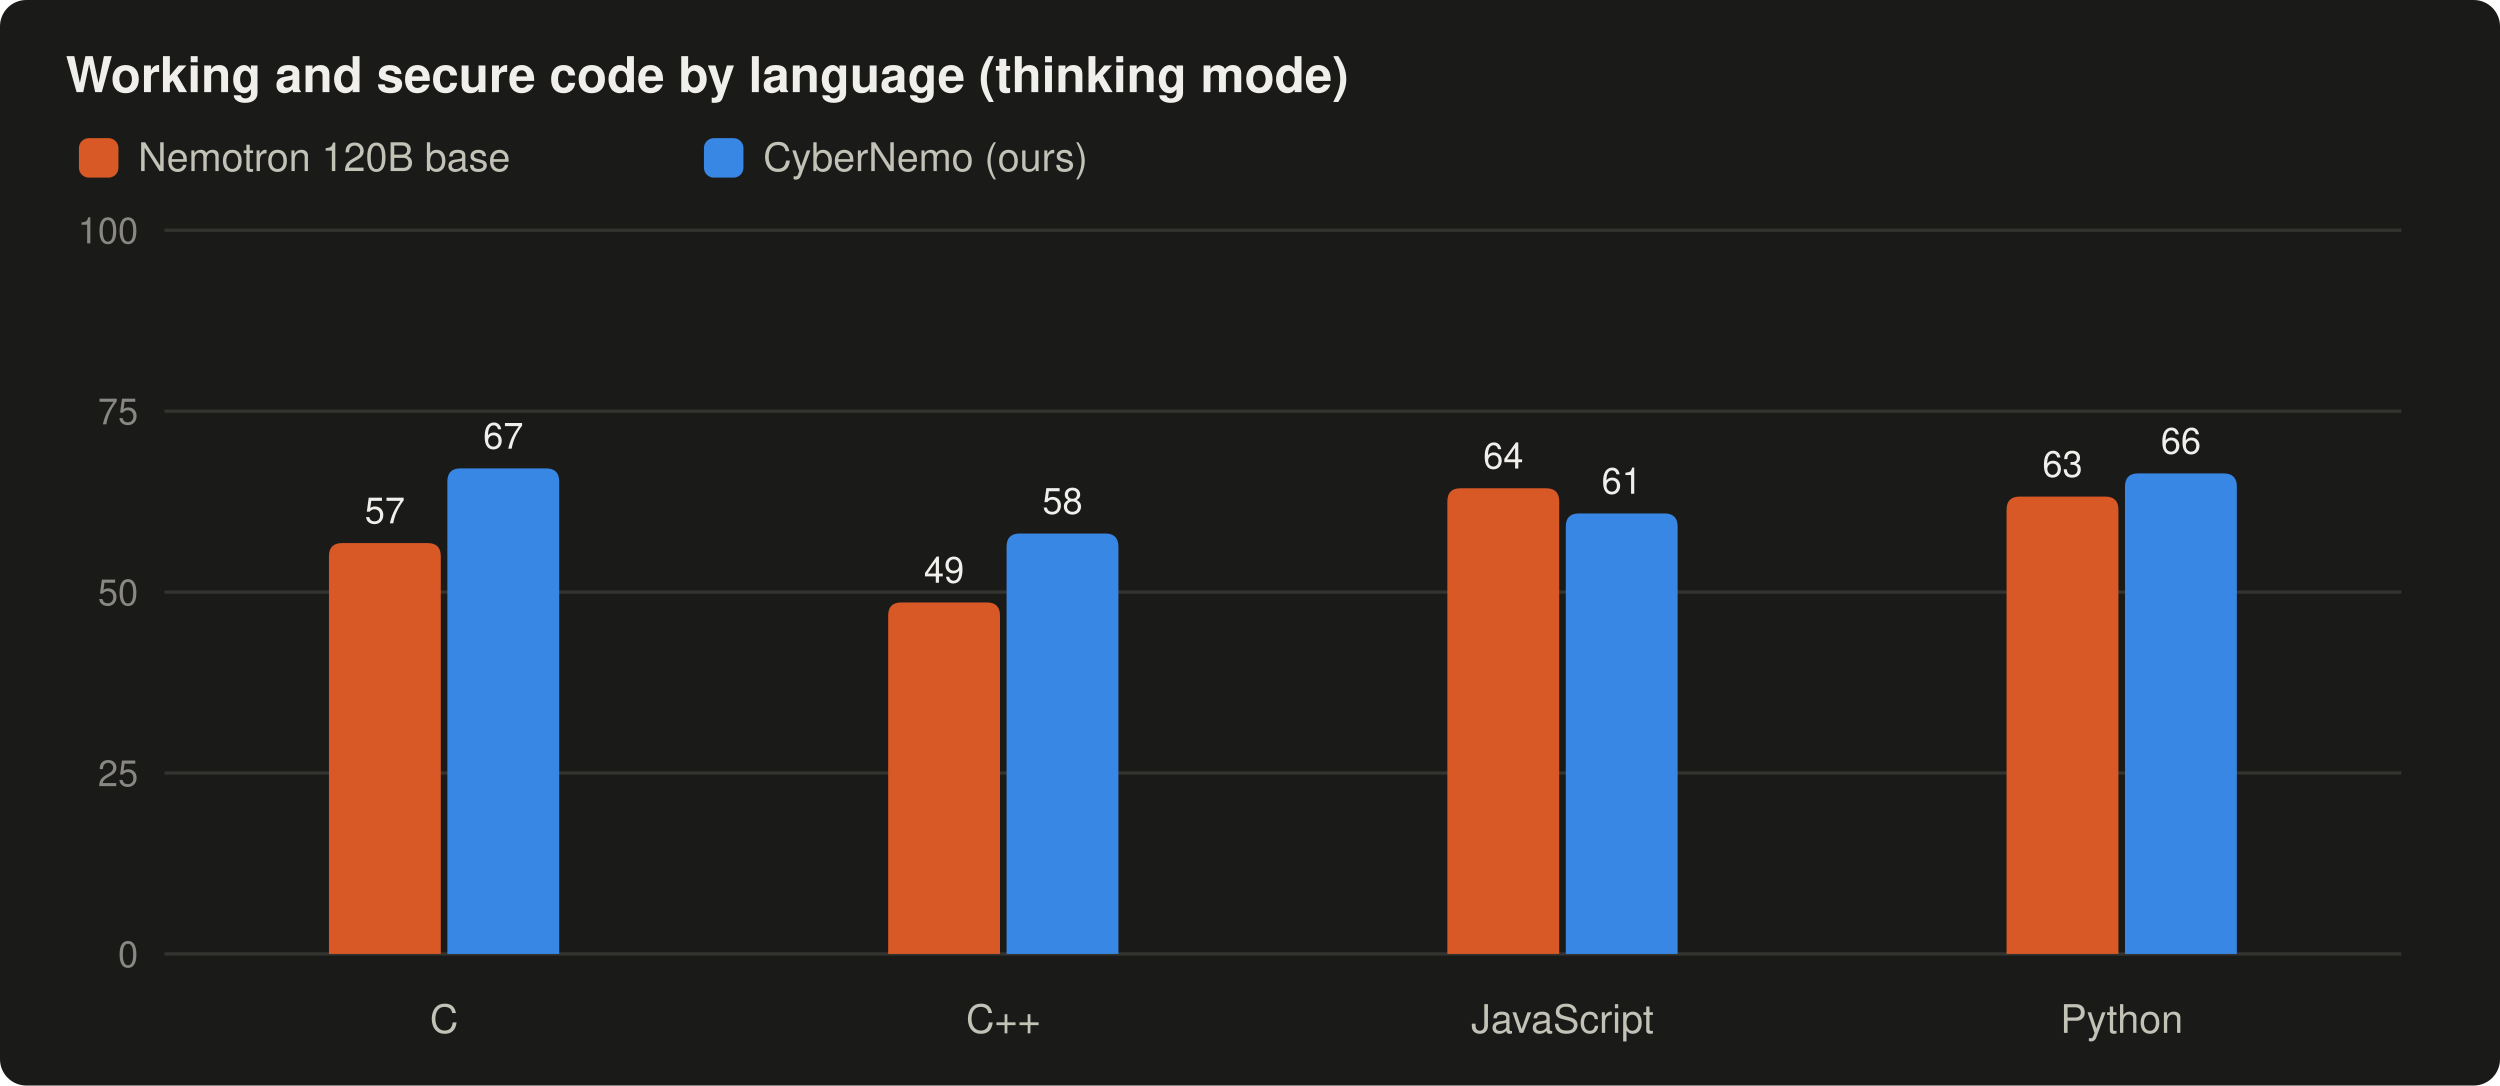
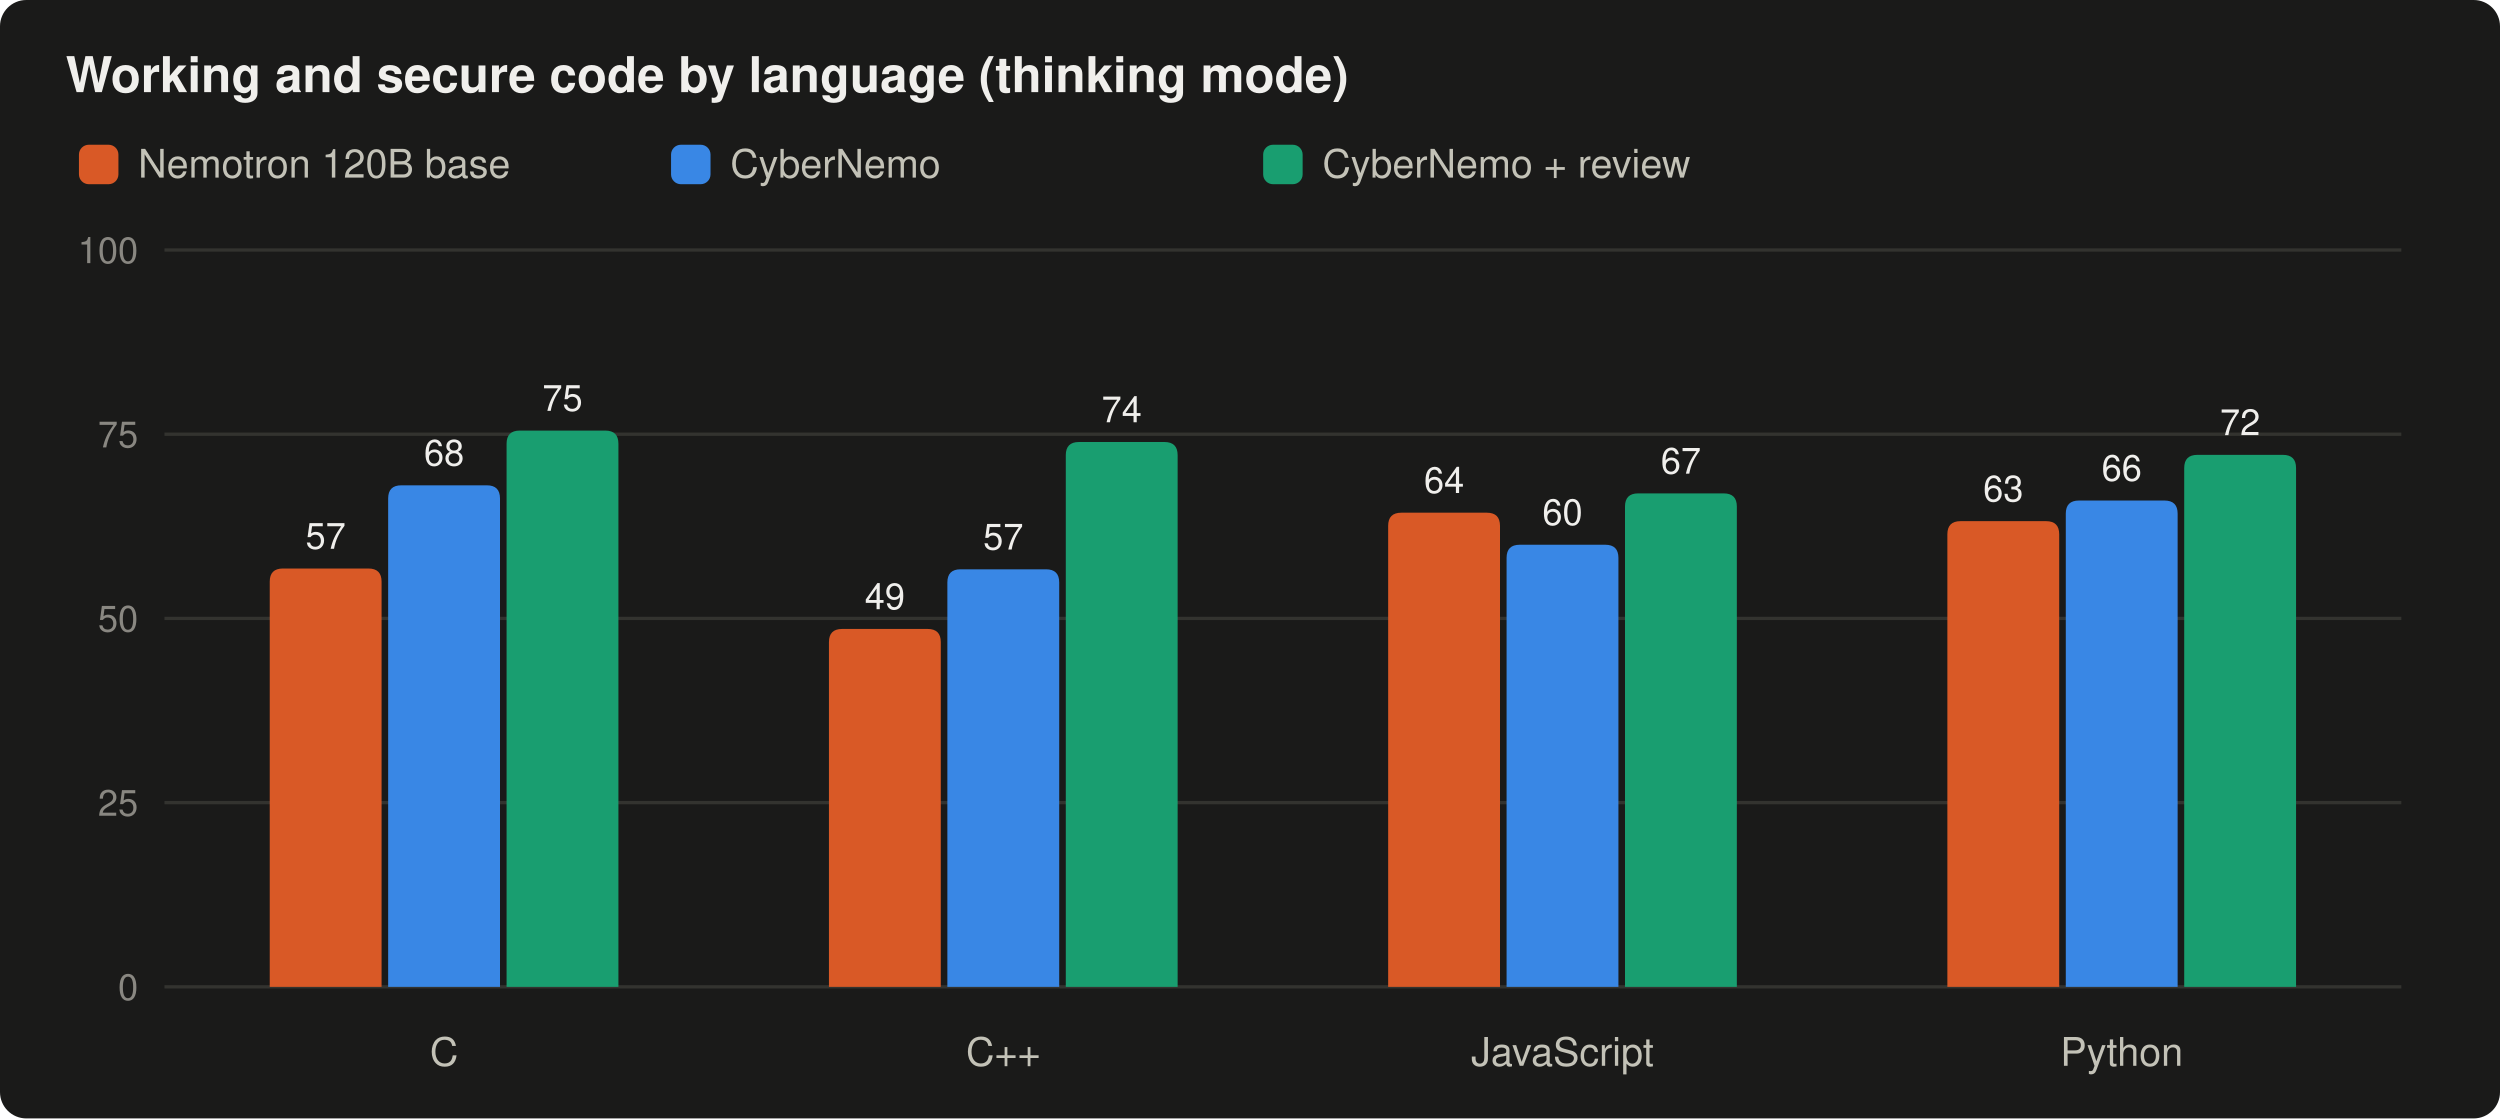
- <svg xmlns="http://www.w3.org/2000/svg" width="760" height="330" viewBox="0 0 760 330" font-family="-apple-system,Segoe UI,Helvetica,Arial,sans-serif">
-   <rect width="760" height="330" rx="8" fill="#1a1a19" />
+ <svg xmlns="http://www.w3.org/2000/svg" width="760" height="340" viewBox="0 0 760 340" font-family="-apple-system,Segoe UI,Helvetica,Arial,sans-serif">
+   <rect width="760" height="340" rx="8" fill="#1a1a19" />
  <text x="20" y="28" font-size="15" font-weight="600" fill="#f0efec">Working and secure code by language (thinking mode)</text>
-   <rect x="24" y="42" width="12" height="12" rx="3" fill="#d95926" />
-   <text x="42" y="52" font-size="12" fill="#c3c2b7">Nemotron 120B base</text>
-   <rect x="214" y="42" width="12" height="12" rx="3" fill="#3987e5" />
-   <text x="232" y="52" font-size="12" fill="#c3c2b7">CyberNemo (ours)</text>
-   <line x1="50" y1="290.0" x2="730" y2="290.0" stroke="#33332f" />
-   <text x="42" y="294.0" font-size="11" fill="#898781" text-anchor="end">0</text>
-   <line x1="50" y1="235.0" x2="730" y2="235.0" stroke="#33332f" />
-   <text x="42" y="239.0" font-size="11" fill="#898781" text-anchor="end">25</text>
-   <line x1="50" y1="180.0" x2="730" y2="180.0" stroke="#33332f" />
-   <text x="42" y="184.0" font-size="11" fill="#898781" text-anchor="end">50</text>
-   <line x1="50" y1="125.0" x2="730" y2="125.0" stroke="#33332f" />
-   <text x="42" y="129.0" font-size="11" fill="#898781" text-anchor="end">75</text>
-   <line x1="50" y1="70.0" x2="730" y2="70.0" stroke="#33332f" />
-   <text x="42" y="74.0" font-size="11" fill="#898781" text-anchor="end">100</text>
-   <path d="M100.0,290.0 V169.097 Q100.0,165.097 104.0,165.097 H130.0 Q134.0,165.097 134.0,169.097 V290.0 Z" fill="#d95926" />
-   <text x="117.0" y="159.097" font-size="11" fill="#f0efec" text-anchor="middle">57</text>
-   <path d="M136.0,290.0 V146.387 Q136.0,142.387 140.0,142.387 H166.0 Q170.0,142.387 170.0,146.387 V290.0 Z" fill="#3987e5" />
-   <text x="153.0" y="136.387" font-size="11" fill="#f0efec" text-anchor="middle">67</text>
-   <text x="135.0" y="314" font-size="12" fill="#c3c2b7" text-anchor="middle">C</text>
-   <path d="M270.0,290.0 V187.143 Q270.0,183.143 274.0,183.143 H300.0 Q304.0,183.143 304.0,187.143 V290.0 Z" fill="#d95926" />
-   <text x="287.0" y="177.143" font-size="11" fill="#f0efec" text-anchor="middle">49</text>
-   <path d="M306.0,290.0 V166.19 Q306.0,162.19 310.0,162.19 H336.0 Q340.0,162.19 340.0,166.19 V290.0 Z" fill="#3987e5" />
-   <text x="323.0" y="156.19" font-size="11" fill="#f0efec" text-anchor="middle">58</text>
-   <text x="305.0" y="314" font-size="12" fill="#c3c2b7" text-anchor="middle">C++</text>
-   <path d="M440.0,290.0 V152.435 Q440.0,148.435 444.0,148.435 H470.0 Q474.0,148.435 474.0,152.435 V290.0 Z" fill="#d95926" />
-   <text x="457.0" y="142.435" font-size="11" fill="#f0efec" text-anchor="middle">64</text>
-   <path d="M476.0,290.0 V160.087 Q476.0,156.087 480.0,156.087 H506.0 Q510.0,156.087 510.0,160.087 V290.0 Z" fill="#3987e5" />
-   <text x="493.0" y="150.087" font-size="11" fill="#f0efec" text-anchor="middle">61</text>
-   <text x="475.0" y="314" font-size="12" fill="#c3c2b7" text-anchor="middle">JavaScript</text>
-   <path d="M610.0,290.0 V154.96 Q610.0,150.96 614.0,150.96 H640.0 Q644.0,150.96 644.0,154.96 V290.0 Z" fill="#d95926" />
-   <text x="627.0" y="144.96" font-size="11" fill="#f0efec" text-anchor="middle">63</text>
-   <path d="M646.0,290.0 V147.92 Q646.0,143.92 650.0,143.92 H676.0 Q680.0,143.92 680.0,147.92 V290.0 Z" fill="#3987e5" />
-   <text x="663.0" y="137.92" font-size="11" fill="#f0efec" text-anchor="middle">66</text>
-   <text x="645.0" y="314" font-size="12" fill="#c3c2b7" text-anchor="middle">Python</text>
+   <rect x="24" y="44" width="12" height="12" rx="3" fill="#d95926" />
+   <text x="42" y="54" font-size="12" fill="#c3c2b7">Nemotron 120B base</text>
+   <rect x="204" y="44" width="12" height="12" rx="3" fill="#3987e5" />
+   <text x="222" y="54" font-size="12" fill="#c3c2b7">CyberNemo</text>
+   <rect x="384" y="44" width="12" height="12" rx="3" fill="#199e70" />
+   <text x="402" y="54" font-size="12" fill="#c3c2b7">CyberNemo + review</text>
+   <line x1="50" y1="300.0" x2="730" y2="300.0" stroke="#33332f" />
+   <text x="42" y="304.0" font-size="11" fill="#898781" text-anchor="end">0</text>
+   <line x1="50" y1="244.0" x2="730" y2="244.0" stroke="#33332f" />
+   <text x="42" y="248.0" font-size="11" fill="#898781" text-anchor="end">25</text>
+   <line x1="50" y1="188.0" x2="730" y2="188.0" stroke="#33332f" />
+   <text x="42" y="192.0" font-size="11" fill="#898781" text-anchor="end">50</text>
+   <line x1="50" y1="132.0" x2="730" y2="132.0" stroke="#33332f" />
+   <text x="42" y="136.0" font-size="11" fill="#898781" text-anchor="end">75</text>
+   <line x1="50" y1="76.0" x2="730" y2="76.0" stroke="#33332f" />
+   <text x="42" y="80.0" font-size="11" fill="#898781" text-anchor="end">100</text>
+   <path d="M82.0,300.0 V176.826 Q82.0,172.826 86.0,172.826 H112.0 Q116.0,172.826 116.0,176.826 V300.0 Z" fill="#d95926" />
+   <text x="99.0" y="166.826" font-size="11" fill="#f0efec" text-anchor="middle">57</text>
+   <path d="M118.0,300.0 V151.535 Q118.0,147.535 122.0,147.535 H148.0 Q152.0,147.535 152.0,151.535 V300.0 Z" fill="#3987e5" />
+   <text x="135.0" y="141.535" font-size="11" fill="#f0efec" text-anchor="middle">68</text>
+   <path d="M154.0,300.0 V134.896 Q154.0,130.896 158.0,130.896 H184.0 Q188.0,130.896 188.0,134.896 V300.0 Z" fill="#199e70" />
+   <text x="171.0" y="124.896" font-size="11" fill="#f0efec" text-anchor="middle">75</text>
+   <text x="135.0" y="324" font-size="12" fill="#c3c2b7" text-anchor="middle">C</text>
+   <path d="M252.0,300.0 V195.2 Q252.0,191.2 256.0,191.2 H282.0 Q286.0,191.2 286.0,195.2 V300.0 Z" fill="#d95926" />
+   <text x="269.0" y="185.2" font-size="11" fill="#f0efec" text-anchor="middle">49</text>
+   <path d="M288.0,300.0 V177.067 Q288.0,173.067 292.0,173.067 H318.0 Q322.0,173.067 322.0,177.067 V300.0 Z" fill="#3987e5" />
+   <text x="305.0" y="167.067" font-size="11" fill="#f0efec" text-anchor="middle">57</text>
+   <path d="M324.0,300.0 V138.37 Q324.0,134.37 328.0,134.37 H354.0 Q358.0,134.37 358.0,138.37 V300.0 Z" fill="#199e70" />
+   <text x="341.0" y="128.37" font-size="11" fill="#f0efec" text-anchor="middle">74</text>
+   <text x="305.0" y="324" font-size="12" fill="#c3c2b7" text-anchor="middle">C++</text>
+   <path d="M422.0,300.0 V159.861 Q422.0,155.861 426.0,155.861 H452.0 Q456.0,155.861 456.0,159.861 V300.0 Z" fill="#d95926" />
+   <text x="439.0" y="149.861" font-size="11" fill="#f0efec" text-anchor="middle">64</text>
+   <path d="M458.0,300.0 V169.6 Q458.0,165.6 462.0,165.6 H488.0 Q492.0,165.6 492.0,169.6 V300.0 Z" fill="#3987e5" />
+   <text x="475.0" y="159.6" font-size="11" fill="#f0efec" text-anchor="middle">60</text>
+   <path d="M494.0,300.0 V153.99 Q494.0,149.99 498.0,149.99 H524.0 Q528.0,149.99 528.0,153.99 V300.0 Z" fill="#199e70" />
+   <text x="511.0" y="143.99" font-size="11" fill="#f0efec" text-anchor="middle">67</text>
+   <text x="475.0" y="324" font-size="12" fill="#c3c2b7" text-anchor="middle">JavaScript</text>
+   <path d="M592.0,300.0 V162.432 Q592.0,158.432 596.0,158.432 H622.0 Q626.0,158.432 626.0,162.432 V300.0 Z" fill="#d95926" />
+   <text x="609.0" y="152.432" font-size="11" fill="#f0efec" text-anchor="middle">63</text>
+   <path d="M628.0,300.0 V156.16 Q628.0,152.16 632.0,152.16 H658.0 Q662.0,152.16 662.0,156.16 V300.0 Z" fill="#3987e5" />
+   <text x="645.0" y="146.16" font-size="11" fill="#f0efec" text-anchor="middle">66</text>
+   <path d="M664.0,300.0 V142.276 Q664.0,138.276 668.0,138.276 H694.0 Q698.0,138.276 698.0,142.276 V300.0 Z" fill="#199e70" />
+   <text x="681.0" y="132.276" font-size="11" fill="#f0efec" text-anchor="middle">72</text>
+   <text x="645.0" y="324" font-size="12" fill="#c3c2b7" text-anchor="middle">Python</text>
</svg>
